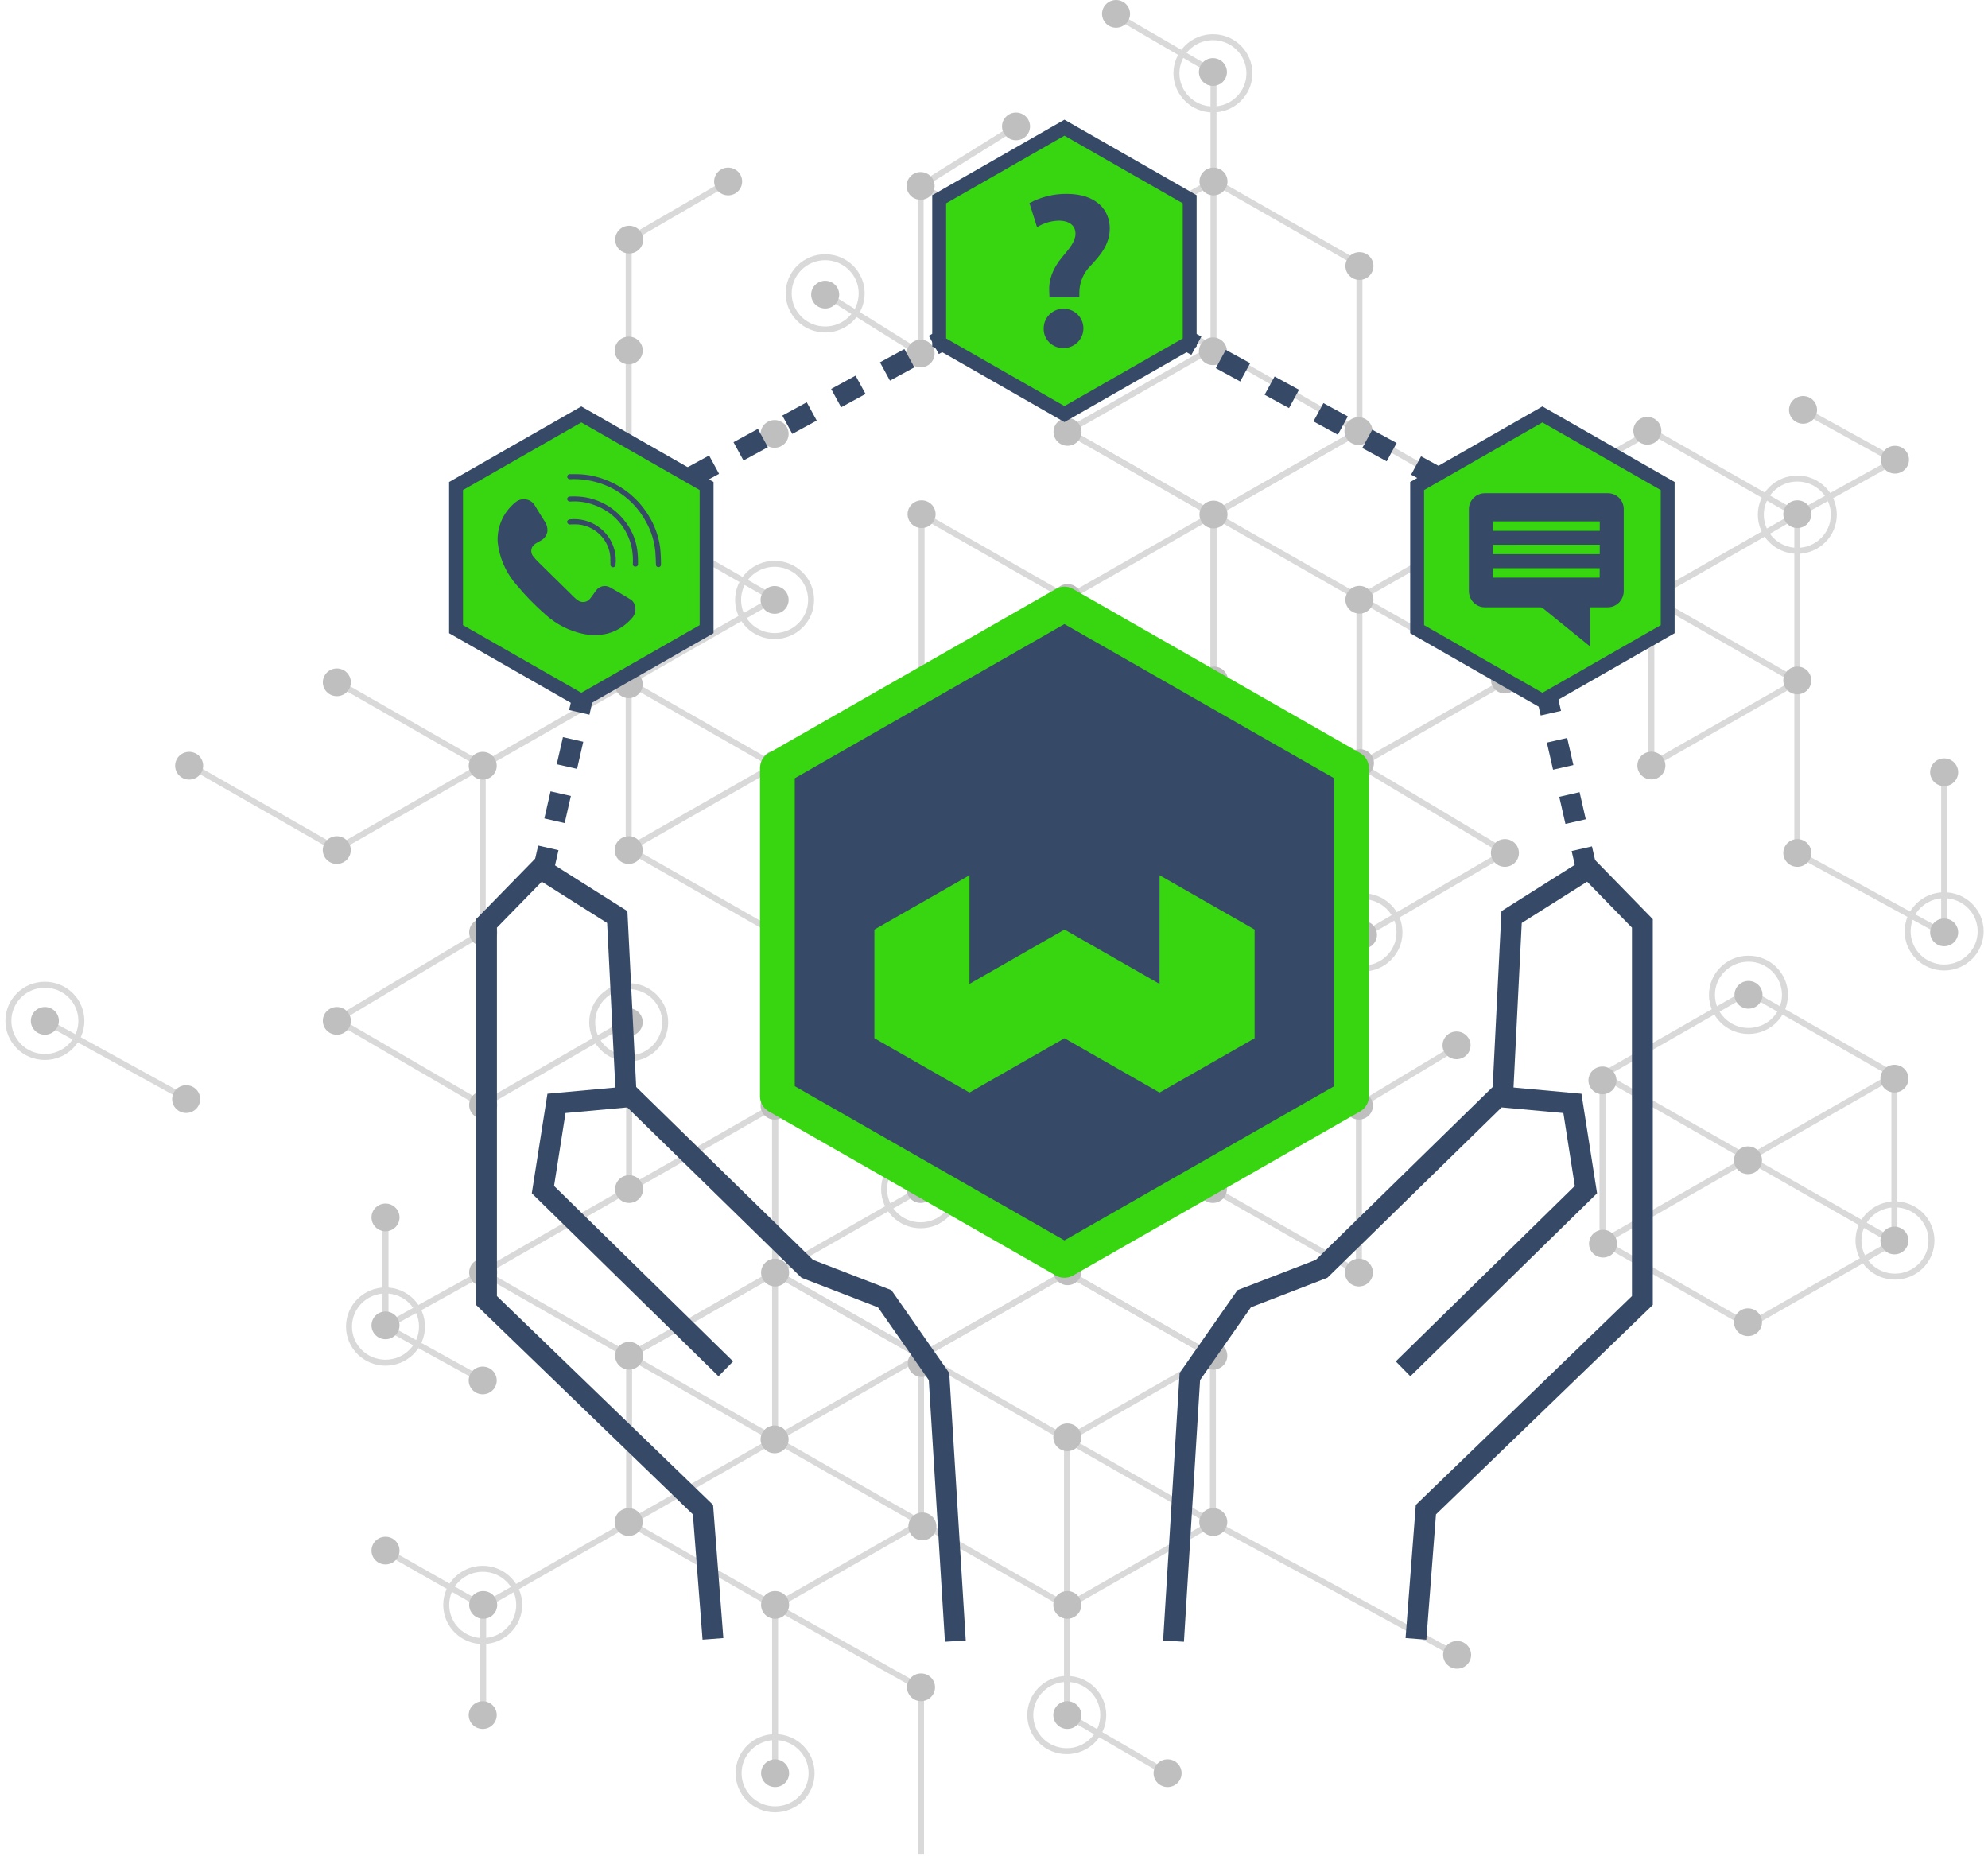
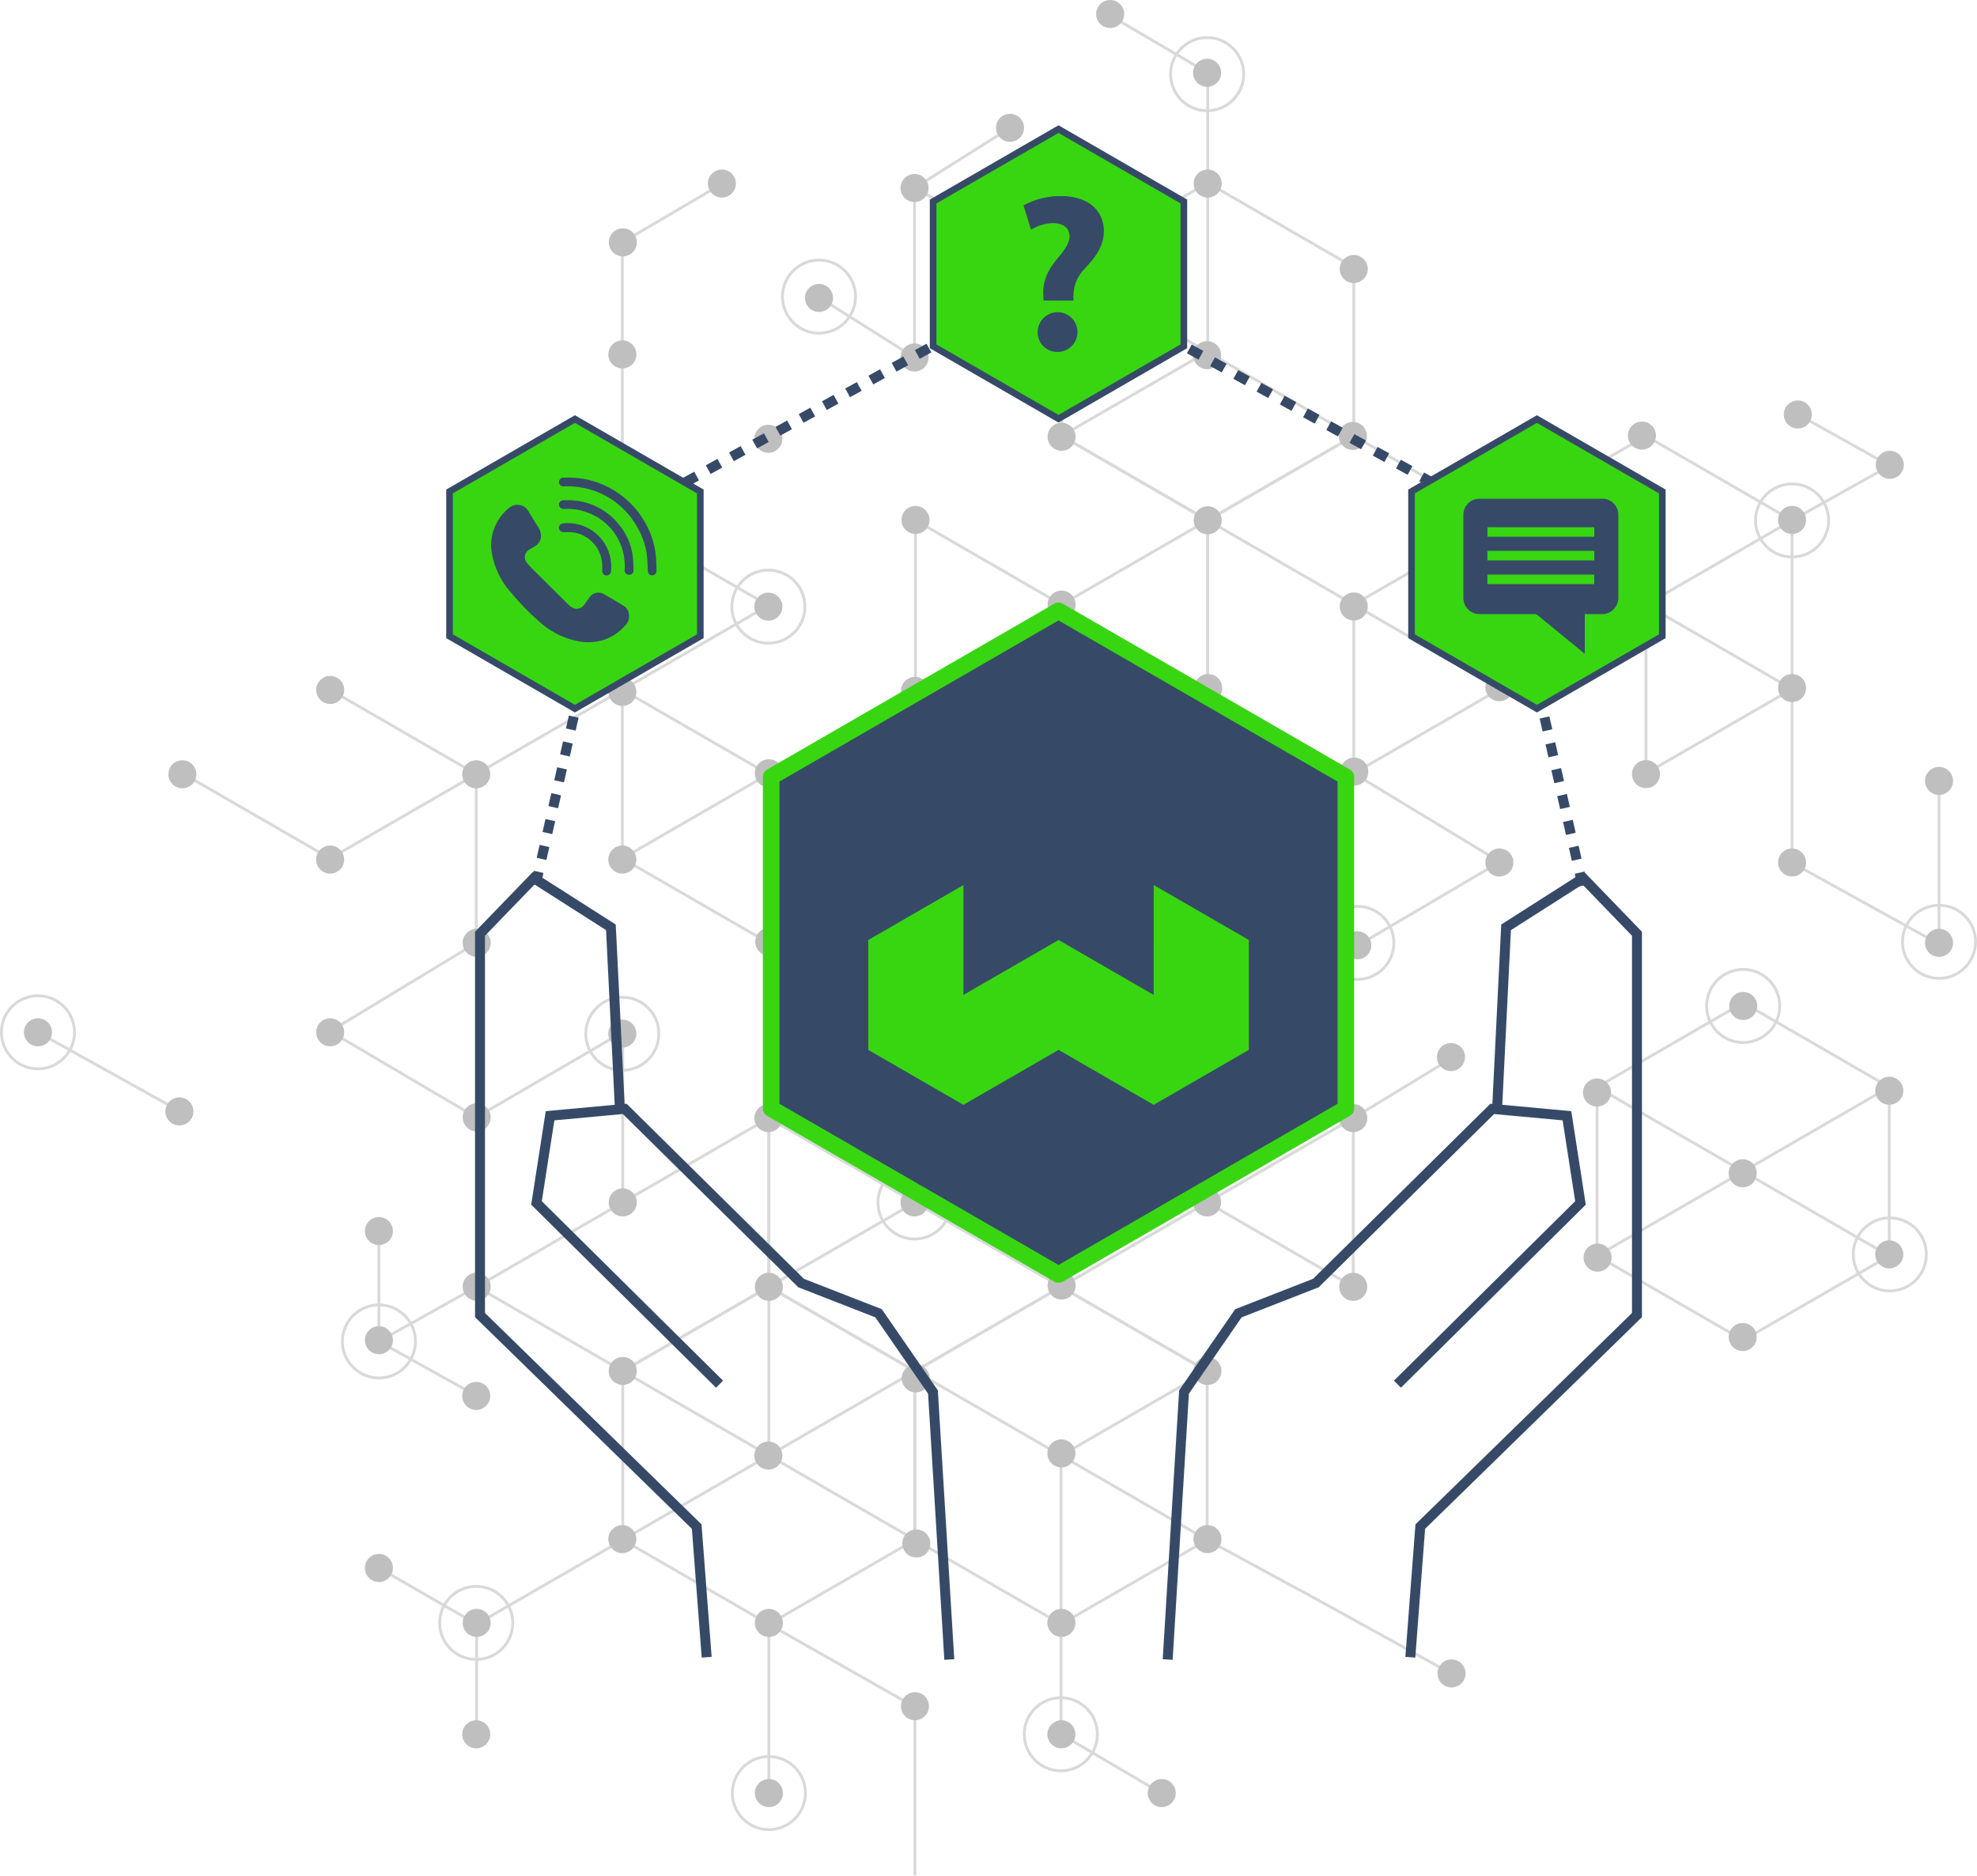
- <svg xmlns="http://www.w3.org/2000/svg" width="286" height="267" viewBox="0 0 286 267">
-   <g fill="none" fill-rule="evenodd">
-     <g opacity=".5" transform="translate(1)">
-       <path stroke="#B3B3B3" stroke-width=".86" d="M110.446 86.133l-21 12.001v24.002l21 12 20.995-12V98.134" />
-       <path stroke="#B3B3B3" stroke-width=".86" d="M89.446 98.134l21 12.001v48.286" />
-       <path stroke="#B3B3B3" stroke-width=".86" d="M131.44 98.134l-20.994 12.001-21 12.001" />
-       <path stroke="#B3B3B3" stroke-width=".86" d="M110.446 110.135l20.995 12.001 14.428 8.68 6.71 4.038V86.02l21-12.002M47.45 122.145L26.452 110.14M47.45 98.134l20.996 12.001v24.016L47.45 146.727l20.995 12.237 21-12.1" />
-       <path stroke="#B3B3B3" stroke-width=".86" d="M89.446 98.134l-21 12.001-20.995 12.001M110.446 86.133l-21-12V34.474l14.39-8.364M117.712 42.3l13.729 8.557M26.451 158.422L5.456 146.864M271.534 178.668v-24.001l-20.995-12.001-21 12v24.002l21 12.001z" />
-       <path stroke="#B3B3B3" stroke-width=".86" d="M271.534 154.667l-20.995 12-21 12.001M152.579 62.019l21 12v24.002l-21 12.006-20.996-12.006V74.02" />
-       <path stroke="#B3B3B3" stroke-width=".86" d="M131.583 74.02l20.996 12 21 12.001M152.579 86.02l-20.996 12.001M152.579 62.019V38.017l21-12.001 20.994 12V62.02l-20.995 12z" />
-       <path stroke="#B3B3B3" stroke-width=".86" d="M194.435 62.019l-21-12.001-21-12.001-20.994-11.27v24.087M215.573 98.03V74.03l20.995-12.001 21 12v24.003l-21 12" />
-       <path stroke="#B3B3B3" stroke-width=".86" d="M257.568 58.5l14.048 7.75-14.048 7.779-21 12v24.017" />
-       <path stroke="#B3B3B3" stroke-width=".86" d="M215.573 74.029l20.995 12 21 12.002v24.718l21.124 11.558v-23.658M215.573 98.03l21-12M173.578 98.021V74.02l20.995-12 21 12v24.002l-21 12.006z" />
-       <path stroke="#B3B3B3" stroke-width=".86" d="M215.573 74.02l-21 12v24.02l21 12.577-21 12.237-21.076-12.147" />
-       <path stroke="#B3B3B3" stroke-width=".86" d="M173.578 74.02l20.995 12 21 12.001M152.579 62.019l21-12.001V10.359l-14.391-8.364M145.169 18.185l-13.728 8.562M131.502 195.066v24.006l-20.995 12-21-12v-24.006l21-12.001z" />
-       <path stroke="#B3B3B3" stroke-width=".86" d="M110.507 183.05v24.021l-21 12.001-20.994 12v15.662" />
-       <path stroke="#B3B3B3" stroke-width=".86" d="M131.502 219.072l-20.995-12-21-12.006M131.502 195.07l-20.995 12.001M173.497 195.075l-20.995-12v-24.002l20.995-12.001 21 12v24.002" />
-       <path stroke="#B3B3B3" stroke-width=".86" d="M152.502 183.074l20.995-12v-48.367" />
-       <path stroke="#B3B3B3" stroke-width=".86" d="M194.497 183.074l-21-12-20.995-12.001" />
-       <path stroke="#B3B3B3" stroke-width=".86" d="M173.497 171.073l21-12 14.429-8.68M173.497 195.075v24.002l-20.995 12-21-12v-24.002l21-12z" />
-       <path stroke="#B3B3B3" stroke-width=".86" d="M131.502 195.075l21 12.001 20.995 12 15.759 8.459 19.289 10.538M110.507 159.063v24.002l-21 12-20.994-12v-24.002" />
-       <path stroke="#B3B3B3" stroke-width=".86" d="M68.513 198.599l-14.053-7.755 14.053-7.78 20.995-12v-24.016M110.507 159.063l-21 12.001M152.502 159.073v24.001l-21 12.001-20.995-12v-24.002l20.995-12.001z" />
-       <path stroke="#B3B3B3" stroke-width=".86" d="M110.507 183.074l20.995-12v-24.016l-20.995-12.577" />
-       <path stroke="#B3B3B3" stroke-width=".86" d="M152.502 183.074l-21-12-20.995-12.001M54.46 223.072l14.053 8M54.46 175.14v15.704M131.502 266.797v-23.935l-20.995-11.79v24.163M173.497 195.075l-20.995 12.001v39.658l14.39 8.364M229.54 154.667l41.994 24.001" />
-       <ellipse cx="89.45" cy="74.019" fill="gray" rx="2.016" ry="1.995" />
-       <ellipse cx="47.46" cy="98.158" fill="gray" rx="2.016" ry="1.995" />
-       <ellipse cx="47.451" cy="122.292" fill="gray" rx="2.016" ry="1.995" />
-       <ellipse cx="26.213" cy="110.159" fill="gray" rx="2.016" ry="1.995" />
-       <ellipse cx="5.456" cy="146.864" fill="gray" rx="2.016" ry="1.995" />
-       <ellipse cx="25.784" cy="158.12" fill="gray" rx="2.016" ry="1.995" />
-       <ellipse cx="68.446" cy="110.159" fill="gray" rx="2.016" ry="1.995" />
-       <ellipse cx="68.513" cy="134.137" fill="gray" rx="2.016" ry="1.995" />
-       <ellipse cx="89.446" cy="122.292" fill="gray" rx="2.016" ry="1.995" />
-       <ellipse cx="47.46" cy="146.864" fill="gray" rx="2.016" ry="1.995" />
-       <ellipse cx="89.45" cy="50.419" fill="gray" rx="2.016" ry="1.995" />
-       <ellipse cx="89.517" cy="34.474" fill="gray" rx="2.016" ry="1.995" />
-       <ellipse cx="103.751" cy="26.11" fill="gray" rx="2.016" ry="1.995" />
-       <ellipse cx="110.436" cy="62.424" fill="gray" rx="2.016" ry="1.995" />
-       <ellipse cx="117.712" cy="42.385" fill="gray" rx="2.016" ry="1.995" />
-       <ellipse cx="131.441" cy="50.857" fill="gray" rx="2.016" ry="1.995" />
-       <ellipse cx="131.441" cy="26.747" fill="gray" rx="2.016" ry="1.995" />
-       <ellipse cx="145.169" cy="18.185" fill="gray" rx="2.016" ry="1.995" />
-       <ellipse cx="152.579" cy="38.022" fill="gray" rx="2.016" ry="1.995" />
-       <ellipse cx="152.579" cy="62.136" fill="gray" rx="2.016" ry="1.995" />
-       <ellipse cx="194.435" cy="62.019" fill="gray" rx="2.016" ry="1.995" />
-       <ellipse cx="173.497" cy="50.532" fill="gray" rx="2.016" ry="1.995" />
-       <ellipse cx="173.578" cy="74.019" fill="gray" rx="2.016" ry="1.995" />
-       <ellipse cx="173.65" cy="97.889" fill="gray" rx="2.016" ry="1.995" />
-       <ellipse cx="215.502" cy="97.771" fill="gray" rx="2.016" ry="1.995" />
-       <ellipse cx="236.573" cy="86.03" fill="gray" rx="2.016" ry="1.995" />
-       <ellipse cx="236.573" cy="110.135" fill="gray" rx="2.016" ry="1.995" />
-       <ellipse cx="215.502" cy="122.707" fill="gray" rx="2.016" ry="1.995" />
-       <ellipse cx="195.083" cy="134.481" fill="gray" rx="2.016" ry="1.995" />
-       <ellipse cx="173.65" cy="123.259" fill="gray" rx="2.016" ry="1.995" />
-       <ellipse cx="173.497" cy="147.072" fill="gray" rx="2.016" ry="1.995" />
-       <ellipse cx="194.497" cy="159.073" fill="gray" rx="2.016" ry="1.995" />
-       <ellipse cx="152.579" cy="159.426" fill="gray" rx="2.016" ry="1.995" />
-       <ellipse cx="208.545" cy="150.388" fill="gray" rx="2.016" ry="1.995" />
-       <ellipse cx="257.568" cy="97.889" fill="gray" rx="2.016" ry="1.995" />
-       <ellipse cx="278.692" cy="111.097" fill="gray" rx="2.016" ry="1.995" />
-       <ellipse cx="278.692" cy="134.137" fill="gray" rx="2.016" ry="1.995" />
-       <ellipse cx="257.568" cy="122.707" fill="gray" rx="2.016" ry="1.995" />
-       <ellipse cx="194.569" cy="86.284" fill="gray" rx="2.016" ry="1.995" />
-       <ellipse cx="194.645" cy="109.777" fill="gray" rx="2.016" ry="1.995" />
-       <ellipse cx="194.573" cy="38.272" fill="gray" rx="2.016" ry="1.995" />
-       <ellipse cx="173.578" cy="26.11" fill="gray" rx="2.016" ry="1.995" />
-       <ellipse cx="235.992" cy="61.971" fill="gray" rx="2.016" ry="1.995" />
-       <ellipse cx="215.573" cy="73.972" fill="gray" rx="2.016" ry="1.995" />
-       <ellipse cx="250.473" cy="166.917" fill="gray" rx="2.016" ry="1.995" />
-       <ellipse cx="271.539" cy="155.176" fill="gray" rx="2.016" ry="1.995" />
-       <ellipse cx="271.539" cy="178.461" fill="gray" rx="2.016" ry="1.995" />
-       <ellipse cx="250.473" cy="190.216" fill="gray" rx="2.016" ry="1.995" />
-       <ellipse cx="229.535" cy="155.431" fill="gray" rx="2.016" ry="1.995" />
-       <ellipse cx="229.616" cy="178.918" fill="gray" rx="2.016" ry="1.995" />
-       <ellipse cx="173.497" cy="171.064" fill="gray" rx="2.016" ry="1.995" />
-       <ellipse cx="152.579" cy="182.89" fill="gray" rx="2.016" ry="1.995" />
-       <ellipse cx="194.497" cy="183.074" fill="gray" rx="2.016" ry="1.995" />
-       <ellipse cx="173.545" cy="195.042" fill="gray" rx="2.016" ry="1.995" />
-       <ellipse cx="152.55" cy="206.774" fill="gray" rx="2.016" ry="1.995" />
-       <ellipse cx="173.545" cy="218.968" fill="gray" rx="2.016" ry="1.995" />
-       <ellipse cx="152.55" cy="230.889" fill="gray" rx="2.016" ry="1.995" />
-       <ellipse cx="152.55" cy="246.734" fill="gray" rx="2.016" ry="1.995" />
-       <ellipse cx="131.502" cy="242.739" fill="gray" rx="2.016" ry="1.995" />
-       <ellipse cx="110.507" cy="255.098" fill="gray" rx="2.016" ry="1.995" />
-       <ellipse cx="110.507" cy="230.889" fill="gray" rx="2.016" ry="1.995" />
-       <ellipse cx="89.446" cy="218.968" fill="gray" rx="2.016" ry="1.995" />
-       <ellipse cx="68.513" cy="230.889" fill="gray" rx="2.016" ry="1.995" />
-       <ellipse cx="68.446" cy="246.734" fill="gray" rx="2.016" ry="1.995" />
-       <ellipse cx="54.46" cy="223.072" fill="gray" rx="2.016" ry="1.995" />
-       <ellipse cx="166.974" cy="255.098" fill="gray" rx="2.016" ry="1.995" />
-       <ellipse cx="131.617" cy="196.103" fill="gray" rx="2.016" ry="1.995" />
-       <ellipse cx="110.436" cy="207.076" fill="gray" rx="2.016" ry="1.995" />
-       <ellipse cx="89.508" cy="195.042" fill="gray" rx="2.016" ry="1.995" />
-       <ellipse cx="110.507" cy="183.074" fill="gray" rx="2.016" ry="1.995" />
-       <ellipse cx="131.441" cy="171.064" fill="gray" rx="2.016" ry="1.995" />
-       <ellipse cx="131.441" cy="147.072" fill="gray" rx="2.016" ry="1.995" />
-       <ellipse cx="110.436" cy="159.073" fill="gray" rx="2.016" ry="1.995" />
-       <ellipse cx="89.508" cy="171.064" fill="gray" rx="2.016" ry="1.995" />
-       <ellipse cx="68.513" cy="183.051" fill="gray" rx="2.016" ry="1.995" />
-       <ellipse cx="68.513" cy="158.964" fill="gray" rx="2.016" ry="1.995" />
-       <ellipse cx="89.446" cy="147.048" fill="gray" rx="2.016" ry="1.995" />
-       <ellipse cx="54.46" cy="190.669" fill="gray" rx="2.016" ry="1.995" />
-       <ellipse cx="54.46" cy="175.14" fill="gray" rx="2.016" ry="1.995" />
-       <ellipse cx="68.446" cy="198.594" fill="gray" rx="2.016" ry="1.995" />
-       <ellipse cx="131.698" cy="219.591" fill="gray" rx="2.016" ry="1.995" />
-       <ellipse cx="208.626" cy="238.073" fill="gray" rx="2.016" ry="1.995" />
-       <ellipse cx="250.544" cy="143.119" fill="gray" rx="2.016" ry="1.995" />
-       <ellipse cx="258.392" cy="58.966" fill="gray" rx="2.016" ry="1.995" />
-       <ellipse cx="271.616" cy="66.132" fill="gray" rx="2.016" ry="1.995" />
-       <ellipse cx="257.568" cy="73.972" fill="gray" rx="2.016" ry="1.995" />
-       <ellipse cx="173.497" cy="10.359" fill="gray" rx="2.016" ry="1.995" />
-       <ellipse cx="159.559" cy="1.995" fill="gray" rx="2.016" ry="1.995" />
-       <ellipse cx="110.436" cy="86.308" fill="gray" rx="2.016" ry="1.995" />
-       <ellipse cx="89.45" cy="98.441" fill="gray" rx="2.016" ry="1.995" />
-       <ellipse cx="110.503" cy="110.012" fill="gray" rx="2.016" ry="1.995" />
-       <ellipse cx="110.565" cy="133.991" fill="gray" rx="2.016" ry="1.995" />
-       <ellipse cx="131.498" cy="122.145" fill="gray" rx="2.016" ry="1.995" />
-       <ellipse cx="152.579" cy="134.481" fill="gray" rx="2.016" ry="1.995" />
-       <ellipse cx="131.507" cy="98.295" fill="gray" rx="2.016" ry="1.995" />
-       <ellipse cx="152.579" cy="86.02" fill="gray" rx="2.016" ry="1.995" />
-       <ellipse cx="131.583" cy="73.972" fill="gray" rx="2.016" ry="1.995" />
-       <ellipse cx="152.502" cy="109.777" fill="gray" rx="2.016" ry="1.995" />
-       <ellipse cx="117.712" cy="42.201" stroke="#B3B3B3" stroke-width=".86" rx="5.251" ry="5.198" />
-       <ellipse cx="173.497" cy="10.548" stroke="#B3B3B3" stroke-width=".86" rx="5.251" ry="5.198" />
-       <ellipse cx="257.568" cy="74.043" stroke="#B3B3B3" stroke-width=".86" rx="5.251" ry="5.198" />
-       <ellipse cx="278.692" cy="133.991" stroke="#B3B3B3" stroke-width=".86" rx="5.251" ry="5.198" />
-       <ellipse cx="271.616" cy="178.461" stroke="#B3B3B3" stroke-width=".86" rx="5.251" ry="5.198" />
-       <ellipse cx="250.539" cy="143.119" stroke="#B3B3B3" stroke-width=".86" rx="5.251" ry="5.198" />
-       <ellipse cx="152.469" cy="246.734" stroke="#B3B3B3" stroke-width=".86" rx="5.251" ry="5.198" />
-       <ellipse cx="110.507" cy="255.098" stroke="#B3B3B3" stroke-width=".86" rx="5.251" ry="5.198" />
-       <ellipse cx="68.446" cy="230.889" stroke="#B3B3B3" stroke-width=".86" rx="5.251" ry="5.198" />
-       <ellipse cx="195.083" cy="134.137" stroke="#B3B3B3" stroke-width=".86" rx="5.251" ry="5.198" />
-       <ellipse cx="89.446" cy="147.072" stroke="#B3B3B3" stroke-width=".86" rx="5.251" ry="5.198" />
-       <ellipse cx="110.436" cy="86.308" stroke="#B3B3B3" stroke-width=".86" rx="5.251" ry="5.198" />
-       <ellipse cx="54.46" cy="190.844" stroke="#B3B3B3" stroke-width=".86" rx="5.251" ry="5.198" />
-       <ellipse cx="131.441" cy="171.073" stroke="#B3B3B3" stroke-width=".86" rx="5.251" ry="5.198" />
-       <ellipse cx="5.456" cy="146.864" stroke="#B3B3B3" stroke-width=".86" rx="5.251" ry="5.198" />
+ <svg xmlns="http://www.w3.org/2000/svg" viewBox="0 0 596.31 565.57">
+   <defs>
+     <style>.cls-1{opacity:0.5;}.cls-2,.cls-4,.cls-5{fill:none;}.cls-2{stroke:#b3b3b3;stroke-width:0.86px;}.cls-2,.cls-4,.cls-5,.cls-6,.cls-9{stroke-miterlimit:10;}.cls-3{fill:gray;}.cls-4,.cls-5,.cls-6{stroke:#364a68;}.cls-4,.cls-5{stroke-width:3px;}.cls-5{stroke-dasharray:4 4;}.cls-6,.cls-8{fill:#38d611;}.cls-6{stroke-width:2px;}.cls-10,.cls-7,.cls-9{fill:#364a68;}.cls-10,.cls-9{stroke:#38d611;}.cls-10{stroke-linejoin:round;stroke-width:5px;}</style>
+   </defs>
+   <g id="Layer_2" data-name="Layer 2">
+     <g id="we_logo" data-name="we logo">
+       <g class="cls-1">
+         <polyline class="cls-2" points="231.78 182.59 187.71 208.03 187.71 258.91 231.78 284.35 275.84 258.91 275.84 208.03" />
+         <polyline class="cls-2" points="187.71 208.03 231.78 233.47 231.78 284.38 231.78 335.83" />
+         <polyline class="cls-2" points="275.84 208.03 231.78 233.47 187.71 258.91" />
+         <polyline class="cls-2" points="231.78 233.47 275.84 258.91 306.12 277.31 320.2 285.87 320.2 284.71 320.2 233.27 320.2 182.35 364.27 156.91" />
+         <line class="cls-2" x1="99.58" y1="258.93" x2="55.51" y2="233.48" />
+         <polyline class="cls-2" points="99.58 208.03 143.64 233.47 143.64 284.38 99.58 311.04 143.64 336.98 187.71 311.33" />
+         <polyline class="cls-2" points="187.71 208.03 143.64 233.47 99.58 258.91" />
+         <polyline class="cls-2" points="231.78 182.59 187.71 157.15 187.71 106.26 187.71 73.08 217.91 55.35" />
+         <line class="cls-2" x1="247.03" y1="89.67" x2="275.84" y2="107.81" />
+         <line class="cls-2" x1="55.51" y1="335.83" x2="11.45" y2="311.33" />
+         <polygon class="cls-2" points="569.84 378.75 569.84 327.87 525.78 302.43 481.71 327.87 481.71 378.75 525.78 404.19 569.84 378.75" />
+         <polyline class="cls-2" points="569.84 327.87 525.78 353.31 481.71 378.75" />
+         <polyline class="cls-2" points="320.2 131.47 364.27 156.91 364.27 207.79 320.2 233.24 276.14 207.79 276.14 156.91" />
+         <polyline class="cls-2" points="276.14 156.91 320.2 182.35 364.27 207.79" />
+         <line class="cls-2" x1="320.2" y1="182.35" x2="276.14" y2="207.79" />
+         <polygon class="cls-2" points="320.2 131.47 320.2 80.59 364.27 55.15 408.33 80.59 408.33 131.47 364.27 156.91 320.2 131.47" />
+         <polyline class="cls-2" points="408.04 131.47 363.97 106.03 319.9 80.59 275.84 56.7 275.84 107.76" />
+         <polyline class="cls-2" points="452.4 207.81 452.4 156.93 496.46 131.49 540.53 156.93 540.53 207.81 496.46 233.25" />
+         <polyline class="cls-2" points="540.53 124.01 570.01 140.44 540.53 156.93 496.46 182.37 496.46 233.28" />
+         <polyline class="cls-2" points="452.4 156.93 496.46 182.37 540.53 207.81 540.53 260.21 584.86 284.71 584.86 234.56" />
+         <line class="cls-2" x1="452.4" y1="207.81" x2="496.47" y2="182.37" />
+         <polygon class="cls-2" points="364.27 207.79 364.27 156.91 408.33 131.47 452.4 156.91 452.4 207.79 408.33 233.24 364.27 207.79" />
+         <polyline class="cls-2" points="452.4 156.91 408.33 182.35 408.33 233.27 452.4 259.93 408.33 285.87 364.1 260.12" />
+         <polyline class="cls-2" points="364.27 156.91 408.33 182.35 452.4 207.79" />
+         <polyline class="cls-2" points="320.2 131.47 364.27 106.03 364.27 55.15 364.27 21.96 334.07 4.23" />
+         <line class="cls-2" x1="304.65" y1="38.55" x2="275.84" y2="56.7" />
+         <polygon class="cls-2" points="275.97 413.51 275.97 464.4 231.91 489.84 187.84 464.4 187.84 413.51 231.91 388.07 275.97 413.51" />
+         <polyline class="cls-2" points="231.91 388.04 231.91 438.96 187.84 464.4 143.78 489.84 143.78 523.04" />
+         <polyline class="cls-2" points="275.97 464.4 231.91 438.96 187.84 413.51" />
+         <line class="cls-2" x1="275.97" y1="413.52" x2="231.91" y2="438.96" />
+         <polyline class="cls-2" points="364.1 413.53 320.04 388.09 320.04 337.21 364.1 311.77 408.17 337.21 408.17 388.09" />
+         <polyline class="cls-2" points="320.04 388.09 364.1 362.65 364.1 311.74 364.1 260.12" />
+         <polyline class="cls-2" points="408.17 388.09 364.1 362.65 320.04 337.21" />
+         <polyline class="cls-2" points="364.1 362.65 408.17 337.21 438.45 318.81" />
+         <polygon class="cls-2" points="364.1 413.53 364.1 464.41 320.04 489.85 275.97 464.41 275.97 413.53 320.04 388.09 364.1 413.53" />
+         <polyline class="cls-2" points="275.97 413.53 320.04 438.97 364.1 464.41 397.17 482.34 437.65 504.68" />
+         <polyline class="cls-2" points="231.91 337.19 231.91 388.07 187.84 413.51 143.78 388.07 143.78 337.19" />
+         <polyline class="cls-2" points="143.78 421 114.29 404.56 143.78 388.07 187.84 362.63 187.84 311.72" />
+         <line class="cls-2" x1="231.91" y1="337.19" x2="187.84" y2="362.63" />
+         <polygon class="cls-2" points="320.04 337.21 320.04 388.09 275.97 413.53 231.91 388.09 231.91 337.21 275.97 311.77 320.04 337.21" />
+         <polyline class="cls-2" points="231.91 388.09 275.97 362.65 275.97 311.74 231.91 285.08" />
+         <polyline class="cls-2" points="320.04 388.09 275.97 362.65 231.91 337.21" />
+         <line class="cls-2" x1="114.29" y1="472.88" x2="143.78" y2="489.84" />
+         <line class="cls-2" x1="114.29" y1="371.27" x2="114.29" y2="404.56" />
+         <polyline class="cls-2" points="275.97 565.57 275.97 514.83 231.91 489.84 231.91 541.06" />
+         <polyline class="cls-2" points="364.1 413.53 320.04 438.97 320.04 489.85 320.04 523.04 350.24 540.77" />
+         <line class="cls-2" x1="481.71" y1="327.87" x2="569.84" y2="378.75" />
+         <circle class="cls-3" cx="187.72" cy="156.91" r="4.23" />
+         <circle class="cls-3" cx="99.6" cy="208.08" r="4.23" />
+         <circle class="cls-3" cx="99.58" cy="259.24" r="4.23" />
+         <circle class="cls-3" cx="55.01" cy="233.52" r="4.23" />
+         <circle class="cls-3" cx="11.45" cy="311.33" r="4.23" />
+         <circle class="cls-3" cx="54.11" cy="335.19" r="4.23" />
+         <circle class="cls-3" cx="143.64" cy="233.52" r="4.23" />
+         <circle class="cls-3" cx="143.78" cy="284.35" r="4.23" />
+         <circle class="cls-3" cx="187.71" cy="259.24" r="4.23" />
+         <circle class="cls-3" cx="99.6" cy="311.33" r="4.23" />
+         <circle class="cls-3" cx="187.72" cy="106.88" r="4.23" />
+         <circle class="cls-3" cx="187.86" cy="73.08" r="4.23" />
+         <circle class="cls-3" cx="217.73" cy="55.35" r="4.23" />
+         <circle class="cls-3" cx="231.76" cy="132.33" r="4.23" />
+         <circle class="cls-3" cx="247.03" cy="89.85" r="4.23" />
+         <circle class="cls-3" cx="275.84" cy="107.81" r="4.23" />
+         <circle class="cls-3" cx="275.84" cy="56.7" r="4.23" />
+         <circle class="cls-3" cx="304.65" cy="38.55" r="4.23" />
+         <circle class="cls-3" cx="320.2" cy="80.6" r="4.23" />
+         <circle class="cls-3" cx="320.2" cy="131.72" r="4.23" />
+         <circle class="cls-3" cx="408.04" cy="131.47" r="4.23" />
+         <circle class="cls-3" cx="364.1" cy="107.12" r="4.23" />
+         <circle class="cls-3" cx="364.27" cy="156.91" r="4.23" />
+         <circle class="cls-3" cx="364.42" cy="207.51" r="4.23" />
+         <circle class="cls-3" cx="452.25" cy="207.26" r="4.23" />
+         <circle class="cls-3" cx="496.47" cy="182.37" r="4.23" />
+         <circle class="cls-3" cx="496.47" cy="233.47" r="4.23" />
+         <circle class="cls-3" cx="452.25" cy="260.12" r="4.23" />
+         <circle class="cls-3" cx="409.4" cy="285.08" r="4.23" />
+         <circle class="cls-3" cx="364.42" cy="261.29" r="4.23" />
+         <circle class="cls-3" cx="364.1" cy="311.77" r="4.23" />
+         <circle class="cls-3" cx="408.17" cy="337.21" r="4.23" />
+         <circle class="cls-3" cx="320.2" cy="337.96" r="4.23" />
+         <circle class="cls-3" cx="437.65" cy="318.8" r="4.23" />
+         <circle class="cls-3" cx="540.53" cy="207.51" r="4.23" />
+         <circle class="cls-3" cx="584.86" cy="235.51" r="4.23" />
+         <circle class="cls-3" cx="584.86" cy="284.35" r="4.23" />
+         <circle class="cls-3" cx="540.53" cy="260.12" r="4.23" />
+         <circle class="cls-3" cx="408.32" cy="182.91" r="4.23" />
+         <circle class="cls-3" cx="408.48" cy="232.71" r="4.23" />
+         <circle class="cls-3" cx="408.33" cy="81.13" r="4.23" />
+         <circle class="cls-3" cx="364.27" cy="55.35" r="4.23" />
+         <circle class="cls-3" cx="495.25" cy="131.37" r="4.23" />
+         <circle class="cls-3" cx="452.4" cy="156.81" r="4.23" />
+         <circle class="cls-3" cx="525.64" cy="353.84" r="4.23" />
+         <circle class="cls-3" cx="569.85" cy="328.95" r="4.23" />
+         <circle class="cls-3" cx="569.85" cy="378.31" r="4.23" />
+         <circle class="cls-3" cx="525.64" cy="403.23" r="4.23" />
+         <circle class="cls-3" cx="481.7" cy="329.49" r="4.23" />
+         <circle class="cls-3" cx="481.87" cy="379.28" r="4.23" />
+         <circle class="cls-3" cx="364.1" cy="362.63" r="4.23" />
+         <circle class="cls-3" cx="320.2" cy="387.7" r="4.23" />
+         <circle class="cls-3" cx="408.17" cy="388.09" r="4.23" />
+         <circle class="cls-3" cx="364.2" cy="413.46" r="4.23" />
+         <circle class="cls-3" cx="320.14" cy="438.33" r="4.23" />
+         <circle class="cls-3" cx="364.2" cy="464.18" r="4.23" />
+         <circle class="cls-3" cx="320.14" cy="489.45" r="4.23" />
+         <circle class="cls-3" cx="320.14" cy="523.04" r="4.23" />
+         <circle class="cls-3" cx="275.97" cy="514.57" r="4.23" />
+         <circle class="cls-3" cx="231.91" cy="540.77" r="4.23" />
+         <circle class="cls-3" cx="231.91" cy="489.45" r="4.23" />
+         <circle class="cls-3" cx="187.71" cy="464.18" r="4.23" />
+         <circle class="cls-3" cx="143.78" cy="489.45" r="4.23" />
+         <circle class="cls-3" cx="143.64" cy="523.04" r="4.23" />
+         <circle class="cls-3" cx="114.29" cy="472.88" r="4.23" />
+         <circle class="cls-3" cx="350.41" cy="540.77" r="4.23" />
+         <circle class="cls-3" cx="276.21" cy="415.71" r="4.23" />
+         <circle class="cls-3" cx="231.76" cy="438.97" r="4.23" />
+         <circle class="cls-3" cx="187.84" cy="413.46" r="4.23" />
+         <circle class="cls-3" cx="231.91" cy="388.09" r="4.23" />
+         <circle class="cls-3" cx="275.84" cy="362.63" r="4.23" />
+         <circle class="cls-3" cx="275.84" cy="311.77" r="4.23" />
+         <circle class="cls-3" cx="231.76" cy="337.21" r="4.23" />
+         <circle class="cls-3" cx="187.84" cy="362.63" r="4.23" />
+         <circle class="cls-3" cx="143.78" cy="388.04" r="4.23" />
+         <circle class="cls-3" cx="143.78" cy="336.98" r="4.23" />
+         <circle class="cls-3" cx="187.71" cy="311.72" r="4.23" />
+         <circle class="cls-3" cx="114.29" cy="404.19" r="4.23" />
+         <circle class="cls-3" cx="114.29" cy="371.27" r="4.23" />
+         <circle class="cls-3" cx="143.64" cy="420.99" r="4.23" />
+         <circle class="cls-3" cx="276.38" cy="465.5" r="4.23" />
+         <circle class="cls-3" cx="437.82" cy="504.68" r="4.23" />
+         <circle class="cls-3" cx="525.79" cy="303.39" r="4.23" />
+         <circle class="cls-3" cx="542.26" cy="125" r="4.23" />
+         <circle class="cls-3" cx="570.01" cy="140.19" r="4.23" />
+         <circle class="cls-3" cx="540.53" cy="156.81" r="4.23" />
+         <circle class="cls-3" cx="364.1" cy="21.96" r="4.23" />
+         <circle class="cls-3" cx="334.85" cy="4.23" r="4.23" />
+         <circle class="cls-3" cx="231.76" cy="182.96" r="4.23" />
+         <circle class="cls-3" cx="187.72" cy="208.68" r="4.23" />
+         <circle class="cls-3" cx="231.9" cy="233.21" r="4.23" />
+         <circle class="cls-3" cx="232.03" cy="284.04" r="4.23" />
+         <circle class="cls-3" cx="275.96" cy="258.93" r="4.23" />
+         <circle class="cls-3" cx="320.2" cy="285.08" r="4.23" />
+         <circle class="cls-3" cx="275.98" cy="208.37" r="4.23" />
+         <circle class="cls-3" cx="320.2" cy="182.35" r="4.23" />
+         <circle class="cls-3" cx="276.14" cy="156.81" r="4.23" />
+         <circle class="cls-3" cx="320.04" cy="232.71" r="4.23" />
+         <circle class="cls-2" cx="247.03" cy="89.46" r="11.02" />
+         <circle class="cls-2" cx="364.1" cy="22.36" r="11.02" />
+         <circle class="cls-2" cx="540.53" cy="156.96" r="11.02" />
+         <circle class="cls-2" cx="584.86" cy="284.04" r="11.02" />
+         <circle class="cls-2" cx="570.01" cy="378.31" r="11.02" />
+         <circle class="cls-2" cx="525.78" cy="303.39" r="11.02" />
+         <circle class="cls-2" cx="319.97" cy="523.04" r="11.02" />
+         <circle class="cls-2" cx="231.91" cy="540.77" r="11.02" />
+         <circle class="cls-2" cx="143.64" cy="489.45" r="11.02" />
+         <circle class="cls-2" cx="409.4" cy="284.35" r="11.02" />
+         <circle class="cls-2" cx="187.71" cy="311.77" r="11.02" />
+         <circle class="cls-2" cx="231.76" cy="182.96" r="11.02" />
+         <circle class="cls-2" cx="114.29" cy="404.56" r="11.02" />
+         <circle class="cls-2" cx="275.84" cy="362.65" r="11.02" />
+         <circle class="cls-2" cx="11.45" cy="311.33" r="11.02" />
+       </g>
+       <polyline class="cls-4" points="425.39 499.8 428.39 460.4 493.75 396.61 493.75 281.61 477.54 264.83 454.27 279.67 451.56 334.42" />
+       <polyline class="cls-4" points="352.2 500.49 357.13 419.81 373.53 396.07 396.9 386.95 450.1 334.42 472.63 336.5 476.71 362.79 421.5 417.45" />
+       <polyline class="cls-4" points="213.15 499.8 210.14 460.4 144.78 396.61 144.78 281.61 161 264.83 184.26 279.67 186.97 334.42" />
+       <polyline class="cls-4" points="286.33 500.49 281.4 419.81 265 396.07 241.63 386.95 188.43 334.42 165.91 336.5 161.82 362.79 217.03 417.45" />
+       <polyline class="cls-5" points="477.33 267.09 452.4 156.81 318.13 82.87" />
+       <polyline class="cls-5" points="161.58 266.84 186.52 156.56 320.79 82.61" />
+       <polygon class="cls-6" points="501.39 191.88 501.39 148.22 463.57 126.38 425.75 148.22 425.75 191.88 463.57 213.72 501.39 191.88" />
+       <polygon class="cls-6" points="357.08 104.44 357.08 60.77 319.27 38.94 281.45 60.77 281.45 104.44 319.27 126.28 357.08 104.44" />
+       <polygon class="cls-6" points="211.23 191.88 211.23 148.22 173.41 126.38 135.59 148.22 135.59 191.88 173.41 213.72 211.23 191.88" />
+       <path class="cls-7" d="M314.75,90.64l-.07-1.76c-.2-3.44.95-6.94,4-10.59,2.16-2.56,3.92-4.72,3.92-7s-1.55-3.92-4.93-4a12.81,12.81,0,0,0-6.68,2l-2.29-7.35A23.12,23.12,0,0,1,320,59.13c8.9,0,12.95,4.93,12.95,10.53,0,5.12-3.17,8.5-5.74,11.33a11.66,11.66,0,0,0-3.44,8.43v1.22ZM313,100a6,6,0,1,1,6,6.14A5.84,5.84,0,0,1,313,100Z" />
+       <path class="cls-7" d="M478,185.17v12l-.61-.49-13.76-11.26a1.09,1.09,0,0,0-.64-.21H446.44a4.83,4.83,0,0,1-4.93-3.83,4.62,4.62,0,0,1-.13-1.17q0-12.39,0-24.8a4.85,4.85,0,0,1,5-5h36.75a4.82,4.82,0,0,1,5,4.77c0,.13,0,.26,0,.4q0,12.19,0,24.41a5.08,5.08,0,0,1-1.66,4,4.83,4.83,0,0,1-3.36,1.22H478Z" />
+       <path class="cls-8" d="M480.88,159v2.88H448.64V159Z" />
+       <path class="cls-8" d="M480.88,166.12V169H448.63v-2.87Z" />
+       <path class="cls-8" d="M448.62,176.16v-2.87h32.24v2.87Z" />
+       <path class="cls-7" d="M148.13,164.69A14.61,14.61,0,0,1,153.75,153a3.83,3.83,0,0,1,5.53,1c1,1.72,2.05,3.36,3.07,5a4.76,4.76,0,0,1,.83,3,3.79,3.79,0,0,1-2.09,2.9c-.5.3-1,.56-1.51.89a2.58,2.58,0,0,0-.59,4,16.58,16.58,0,0,0,1.3,1.48q5.46,5.46,11,10.92a6.35,6.35,0,0,0,1.06.88,2.66,2.66,0,0,0,3.68-.47c.66-.78,1.19-1.67,1.8-2.49a3.24,3.24,0,0,1,4.31-.94c2.13,1.19,4.24,2.44,6.3,3.75a3.13,3.13,0,0,1,1.25,2.27,3.86,3.86,0,0,1-1,3.33,14.91,14.91,0,0,1-7.22,4.66,16.15,16.15,0,0,1-7.57.12,24.42,24.42,0,0,1-11.29-5.85,78.54,78.54,0,0,1-8.78-9.09,23.73,23.73,0,0,1-5.41-11.15,8.3,8.3,0,0,1-.14-1C148.17,165.72,148.15,165.21,148.13,164.69Z" />
+       <path class="cls-9" d="M171.91,143.54a25.66,25.66,0,0,1,10.45,2.31,27.1,27.1,0,0,1,12.29,10.88,25.85,25.85,0,0,1,3.59,10.08,48.58,48.58,0,0,1,.27,5.4,1.81,1.81,0,0,1-3.62,0c-.06-1.29-.06-2.59-.18-3.87a22,22,0,0,0-2.73-8.76,23.29,23.29,0,0,0-13.83-11.38,23.89,23.89,0,0,0-8.24-1,1.83,1.83,0,0,1-.17-3.65C170.46,143.53,171.19,143.54,171.91,143.54Z" />
+       <path class="cls-9" d="M171.68,150.34A20.05,20.05,0,0,1,187,157.79a19.06,19.06,0,0,1,4.32,9.67,32.17,32.17,0,0,1,.26,4.5,1.79,1.79,0,0,1-2,1.88,1.73,1.73,0,0,1-1.66-1.79,20.1,20.1,0,0,0-.29-4.65A16.48,16.48,0,0,0,176.91,155a15.73,15.73,0,0,0-6.73-1,1.87,1.87,0,0,1-2.09-1.71,1.85,1.85,0,0,1,1.89-1.93C170.55,150.32,171.11,150.34,171.68,150.34Z" />
+       <path class="cls-9" d="M181.15,171a9.78,9.78,0,0,0-8.68-10,23.63,23.63,0,0,0-2.38,0,1.86,1.86,0,0,1-1.86-1.15,1.7,1.7,0,0,1,.44-2,2.3,2.3,0,0,1,1.13-.52,13.6,13.6,0,0,1,14.6,10,13.38,13.38,0,0,1,.39,5,1.82,1.82,0,0,1-3.64-.2Z" />
+       <polygon class="cls-10" points="405.94 334.34 405.94 234.26 319.27 184.22 232.6 234.26 232.6 334.34 319.27 384.38 405.94 334.34" />
+       <polygon class="cls-8" points="261.89 283.49 261.89 316.63 290.59 333.2 319.29 316.63 347.98 333.2 376.68 316.63 376.68 283.49 347.99 266.92 347.98 300.06 319.29 283.49 290.59 300.06 290.59 266.93 261.89 283.49" />
    </g>
-     <path stroke="#364A68" stroke-width="3" d="M203.703 235.771l1.43-18.586 31.144-30.092v-54.249l-7.724-7.915-11.089 7-1.291 25.827" />
-     <path stroke="#364A68" stroke-width="3" d="M168.827 236.097l2.349-38.06 7.815-11.198 11.136-4.303 25.35-24.78 10.736.982 1.944 12.401-26.308 25.785M102.568 235.771l-1.434-18.586-31.145-30.092v-54.249l7.73-7.915 11.083 7 1.291 25.827" />
-     <path stroke="#364A68" stroke-width="3" d="M137.44 236.097l-2.35-38.06-7.815-11.198-11.136-4.303-25.35-24.78-10.731.982-1.95 12.401 26.309 25.785" />
-     <path stroke="#364A68" stroke-dasharray="4" stroke-width="3" d="M228.453 125.995l-11.88-52.023-63.98-34.88" />
-     <path stroke="#364A68" stroke-dasharray="4" stroke-width="3" d="M77.994 125.877L89.88 73.854l63.98-34.884" />
-     <path fill="#38D611" stroke="#364A68" stroke-width="2" d="M239.917 90.516V69.92l-18.021-10.303-18.022 10.303v20.596l18.022 10.302zM171.152 49.268v-20.6l-18.017-10.299-18.021 10.298v20.6l18.021 10.303zM101.653 90.516V69.92L83.632 59.617 65.61 69.92v20.596l18.022 10.302z" />
-     <path fill="#364A68" fill-rule="nonzero" d="M150.982 42.758l-.034-.83c-.095-1.623.453-3.274 1.906-4.996 1.03-1.208 1.868-2.227 1.868-3.302 0-1.076-.738-1.85-2.349-1.887a6.149 6.149 0 0 0-3.183.943l-1.091-3.467a11.106 11.106 0 0 1 5.384-1.326c4.241 0 6.171 2.326 6.171 4.968 0 2.415-1.51 4.01-2.735 5.345a5.472 5.472 0 0 0-1.64 3.976v.576h-4.297zm-.834 4.415c.036-1.554 1.332-2.788 2.902-2.764 1.57.024 2.827 1.297 2.815 2.852-.012 1.554-1.288 2.808-2.858 2.809a2.797 2.797 0 0 1-2.07-.829 2.74 2.74 0 0 1-.79-2.068z" />
-     <path fill="#364A68" d="M228.772 87.35v5.661l-.29-.23-6.558-5.313a.523.523 0 0 0-.305-.099h-7.886a2.297 2.297 0 0 1-2.349-1.806 2.158 2.158 0 0 1-.062-.552v-11.7a2.276 2.276 0 0 1 .676-1.689 2.324 2.324 0 0 1 1.707-.669h17.511a2.31 2.31 0 0 1 1.672.627c.448.424.705 1.01.71 1.623v11.704a2.385 2.385 0 0 1-.79 1.887 2.315 2.315 0 0 1-1.601.575h-2.435v-.018z" />
-     <path fill="#38D611" d="M230.144 75.005v1.359h-15.363v-1.359zM230.144 78.364v1.359h-15.367v-1.354zM214.772 83.1v-1.354h15.363V83.1z" />
-     <path fill="#364A68" d="M71.585 77.69a6.867 6.867 0 0 1 2.678-5.515 1.84 1.84 0 0 1 2.636.472c.476.811.976 1.585 1.462 2.358.289.415.428.913.396 1.415a1.79 1.79 0 0 1-.996 1.369c-.238.141-.477.264-.72.42a1.21 1.21 0 0 0-.281 1.887c.193.244.4.477.62.697 1.734 1.718 3.481 3.435 5.241 5.152.153.156.322.295.506.415.548.408 1.326.31 1.753-.222.315-.368.567-.788.858-1.174a1.554 1.554 0 0 1 2.054-.444 61.609 61.609 0 0 1 3.002 1.77c.345.254.562.645.595 1.07a1.809 1.809 0 0 1-.476 1.57 7.112 7.112 0 0 1-3.44 2.2 7.771 7.771 0 0 1-3.608.056 11.678 11.678 0 0 1-5.38-2.76 37.22 37.22 0 0 1-4.183-4.288 11.149 11.149 0 0 1-2.578-5.26 3.878 3.878 0 0 1-.067-.472 3.935 3.935 0 0 1-.072-.717z" />
-     <path fill="#364A68" stroke="#38D611" d="M82.917 67.712c1.719.013 3.415.384 4.98 1.09a12.872 12.872 0 0 1 5.856 5.132 12.116 12.116 0 0 1 1.71 4.756c.091.846.134 1.696.129 2.547a.858.858 0 0 1-.862.854.858.858 0 0 1-.863-.854c-.029-.609-.029-1.222-.086-1.826a10.304 10.304 0 0 0-1.3-4.132 11.073 11.073 0 0 0-6.59-5.368 11.492 11.492 0 0 0-3.927-.472.868.868 0 0 1-.862-.823.866.866 0 0 1 .78-.899c.344-.01.692-.005 1.035-.005z" />
-     <path fill="#364A68" stroke="#38D611" d="M82.807 70.92a9.59 9.59 0 0 1 7.3 3.515 8.949 8.949 0 0 1 2.059 4.561c.091.704.133 1.413.124 2.123a.84.84 0 0 1-.268.664.858.858 0 0 1-.685.223.82.82 0 0 1-.791-.845 9.388 9.388 0 0 0-.138-2.193 7.798 7.798 0 0 0-5.109-5.85 7.565 7.565 0 0 0-3.207-.471.897.897 0 0 1-.671-.193.88.88 0 0 1-.324-.614.868.868 0 0 1 .25-.649.886.886 0 0 1 .65-.261c.272-.02.539-.01.81-.01z" />
-     <path fill="#364A68" stroke="#38D611" d="M87.32 80.666c.07-2.398-1.728-4.448-4.136-4.717a11.374 11.374 0 0 0-1.134 0 .887.887 0 0 1-.887-.543.796.796 0 0 1 .21-.943c.153-.13.34-.214.538-.245 3.177-.34 6.13 1.662 6.957 4.717a6.25 6.25 0 0 1 .186 2.358.865.865 0 0 1-.915.812.863.863 0 0 1-.82-.906v-.533z" />
-     <path fill="#364A68" stroke="#38D611" stroke-linejoin="round" stroke-width="5" d="M194.434 157.719v-47.211l-41.299-23.606-41.299 23.606v47.21l41.3 23.606z" />
-     <path fill="#38D611" d="M125.793 133.731v15.633l13.676 7.817 13.676-7.817 13.671 7.817 13.676-7.817v-15.633l-13.671-7.816-.005 15.633-13.671-7.817-13.676 7.817v-15.629z" />
  </g>
</svg>
